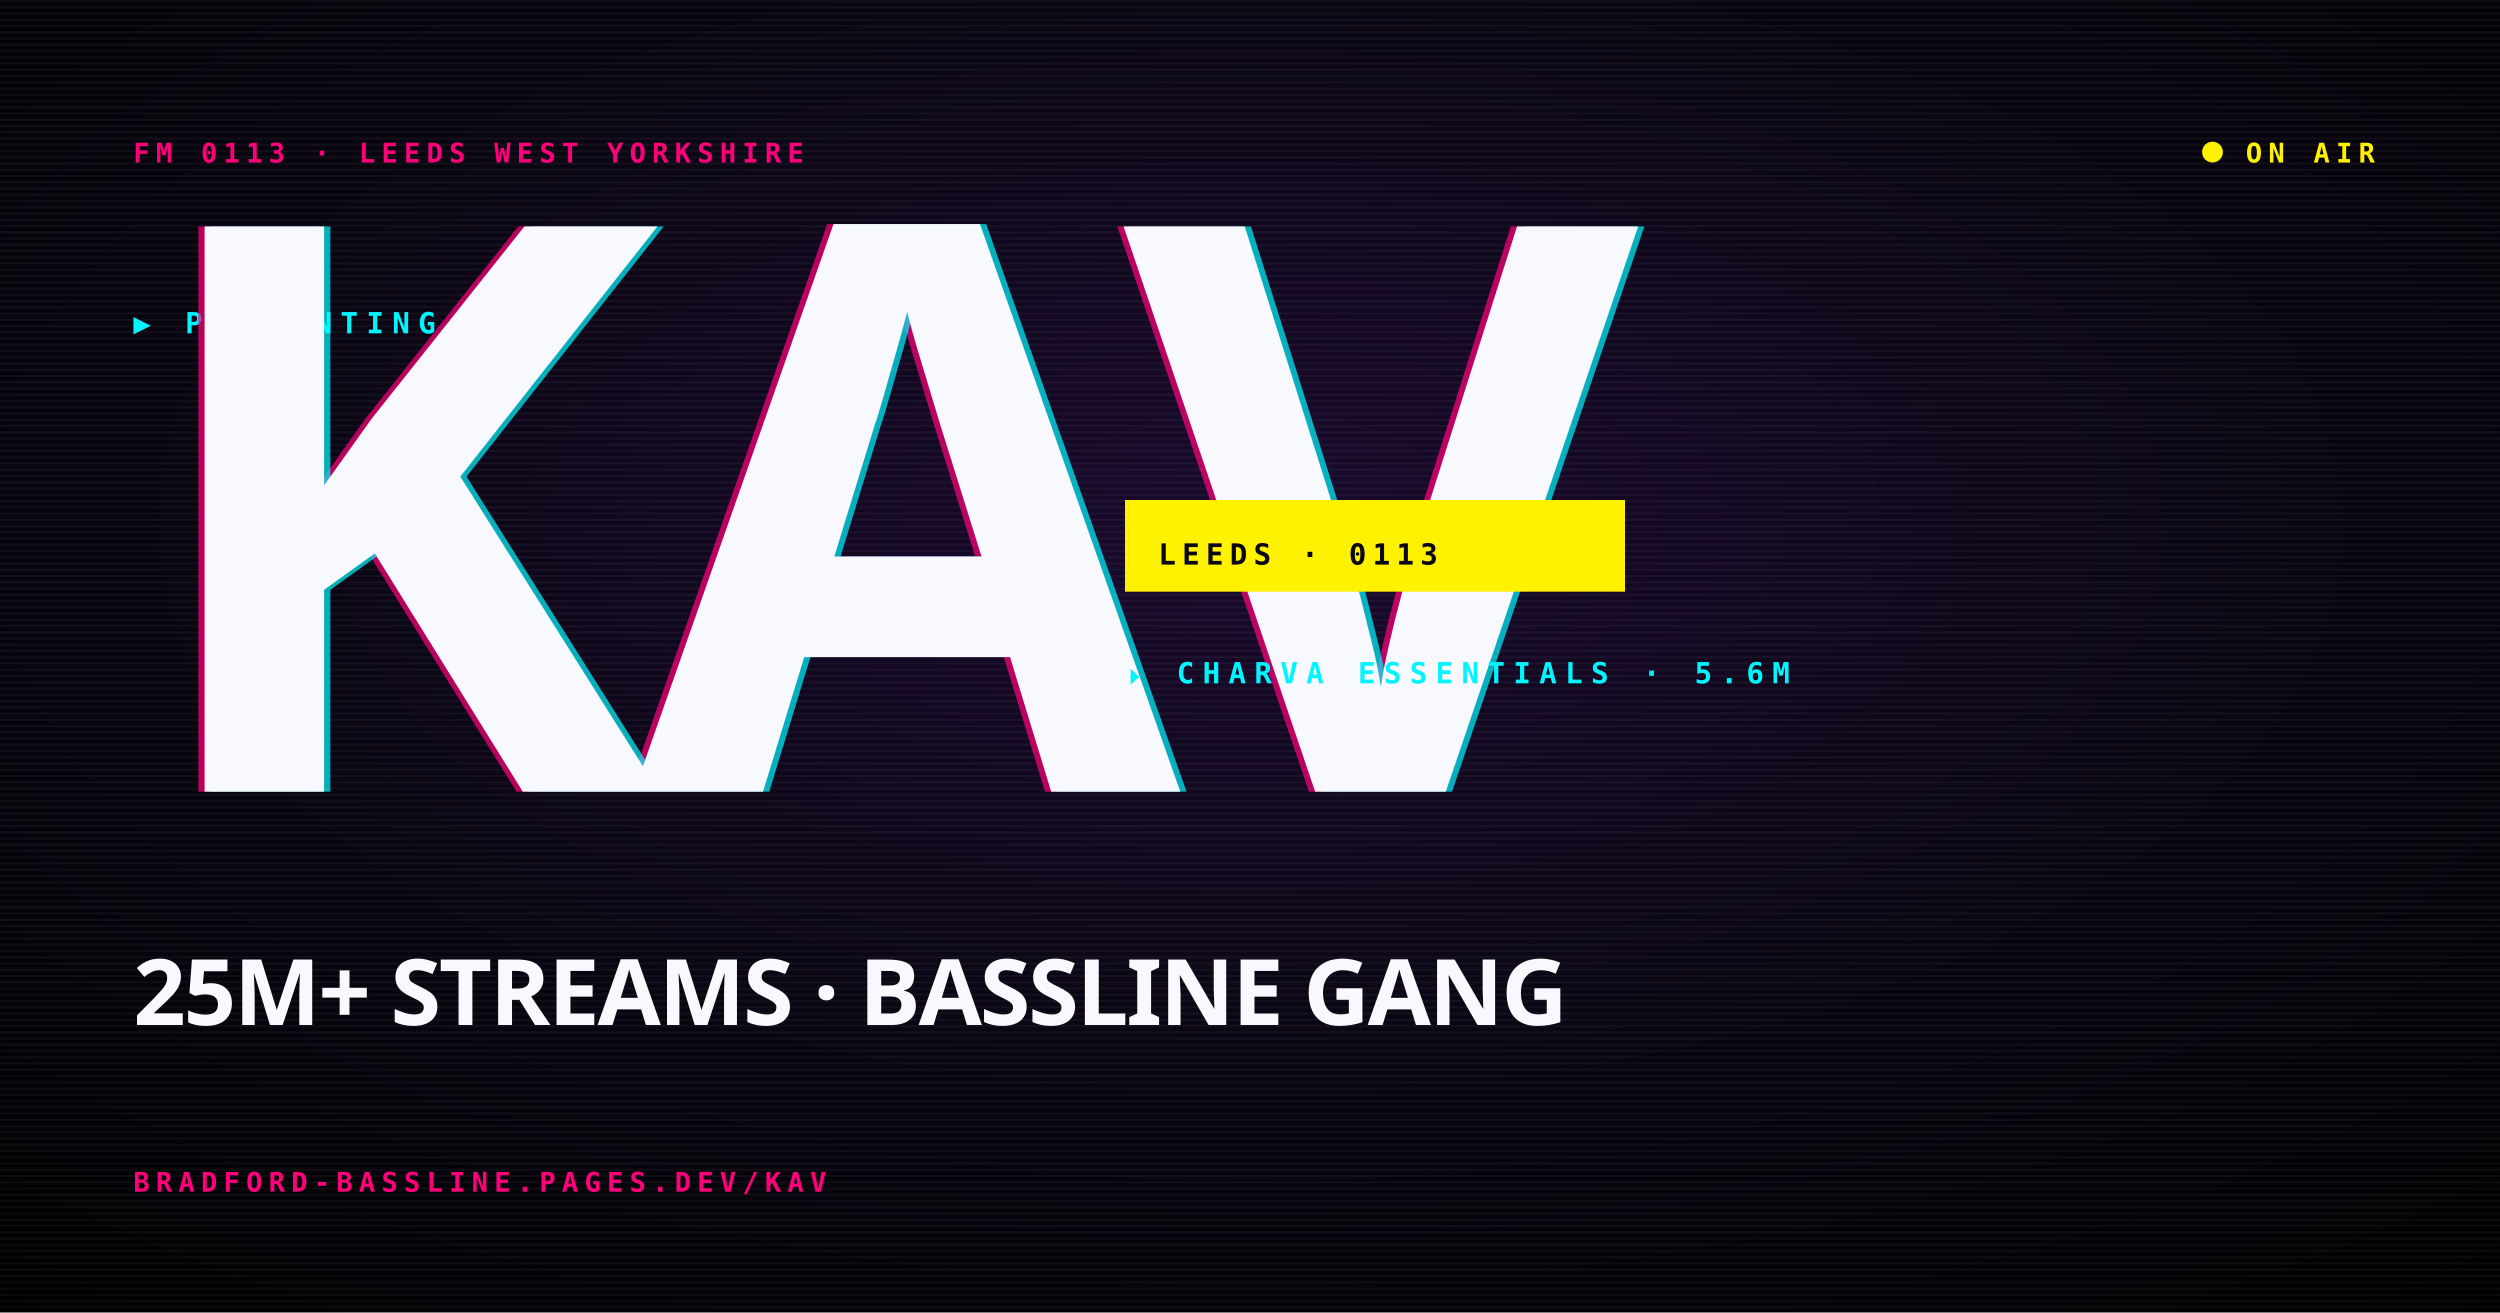
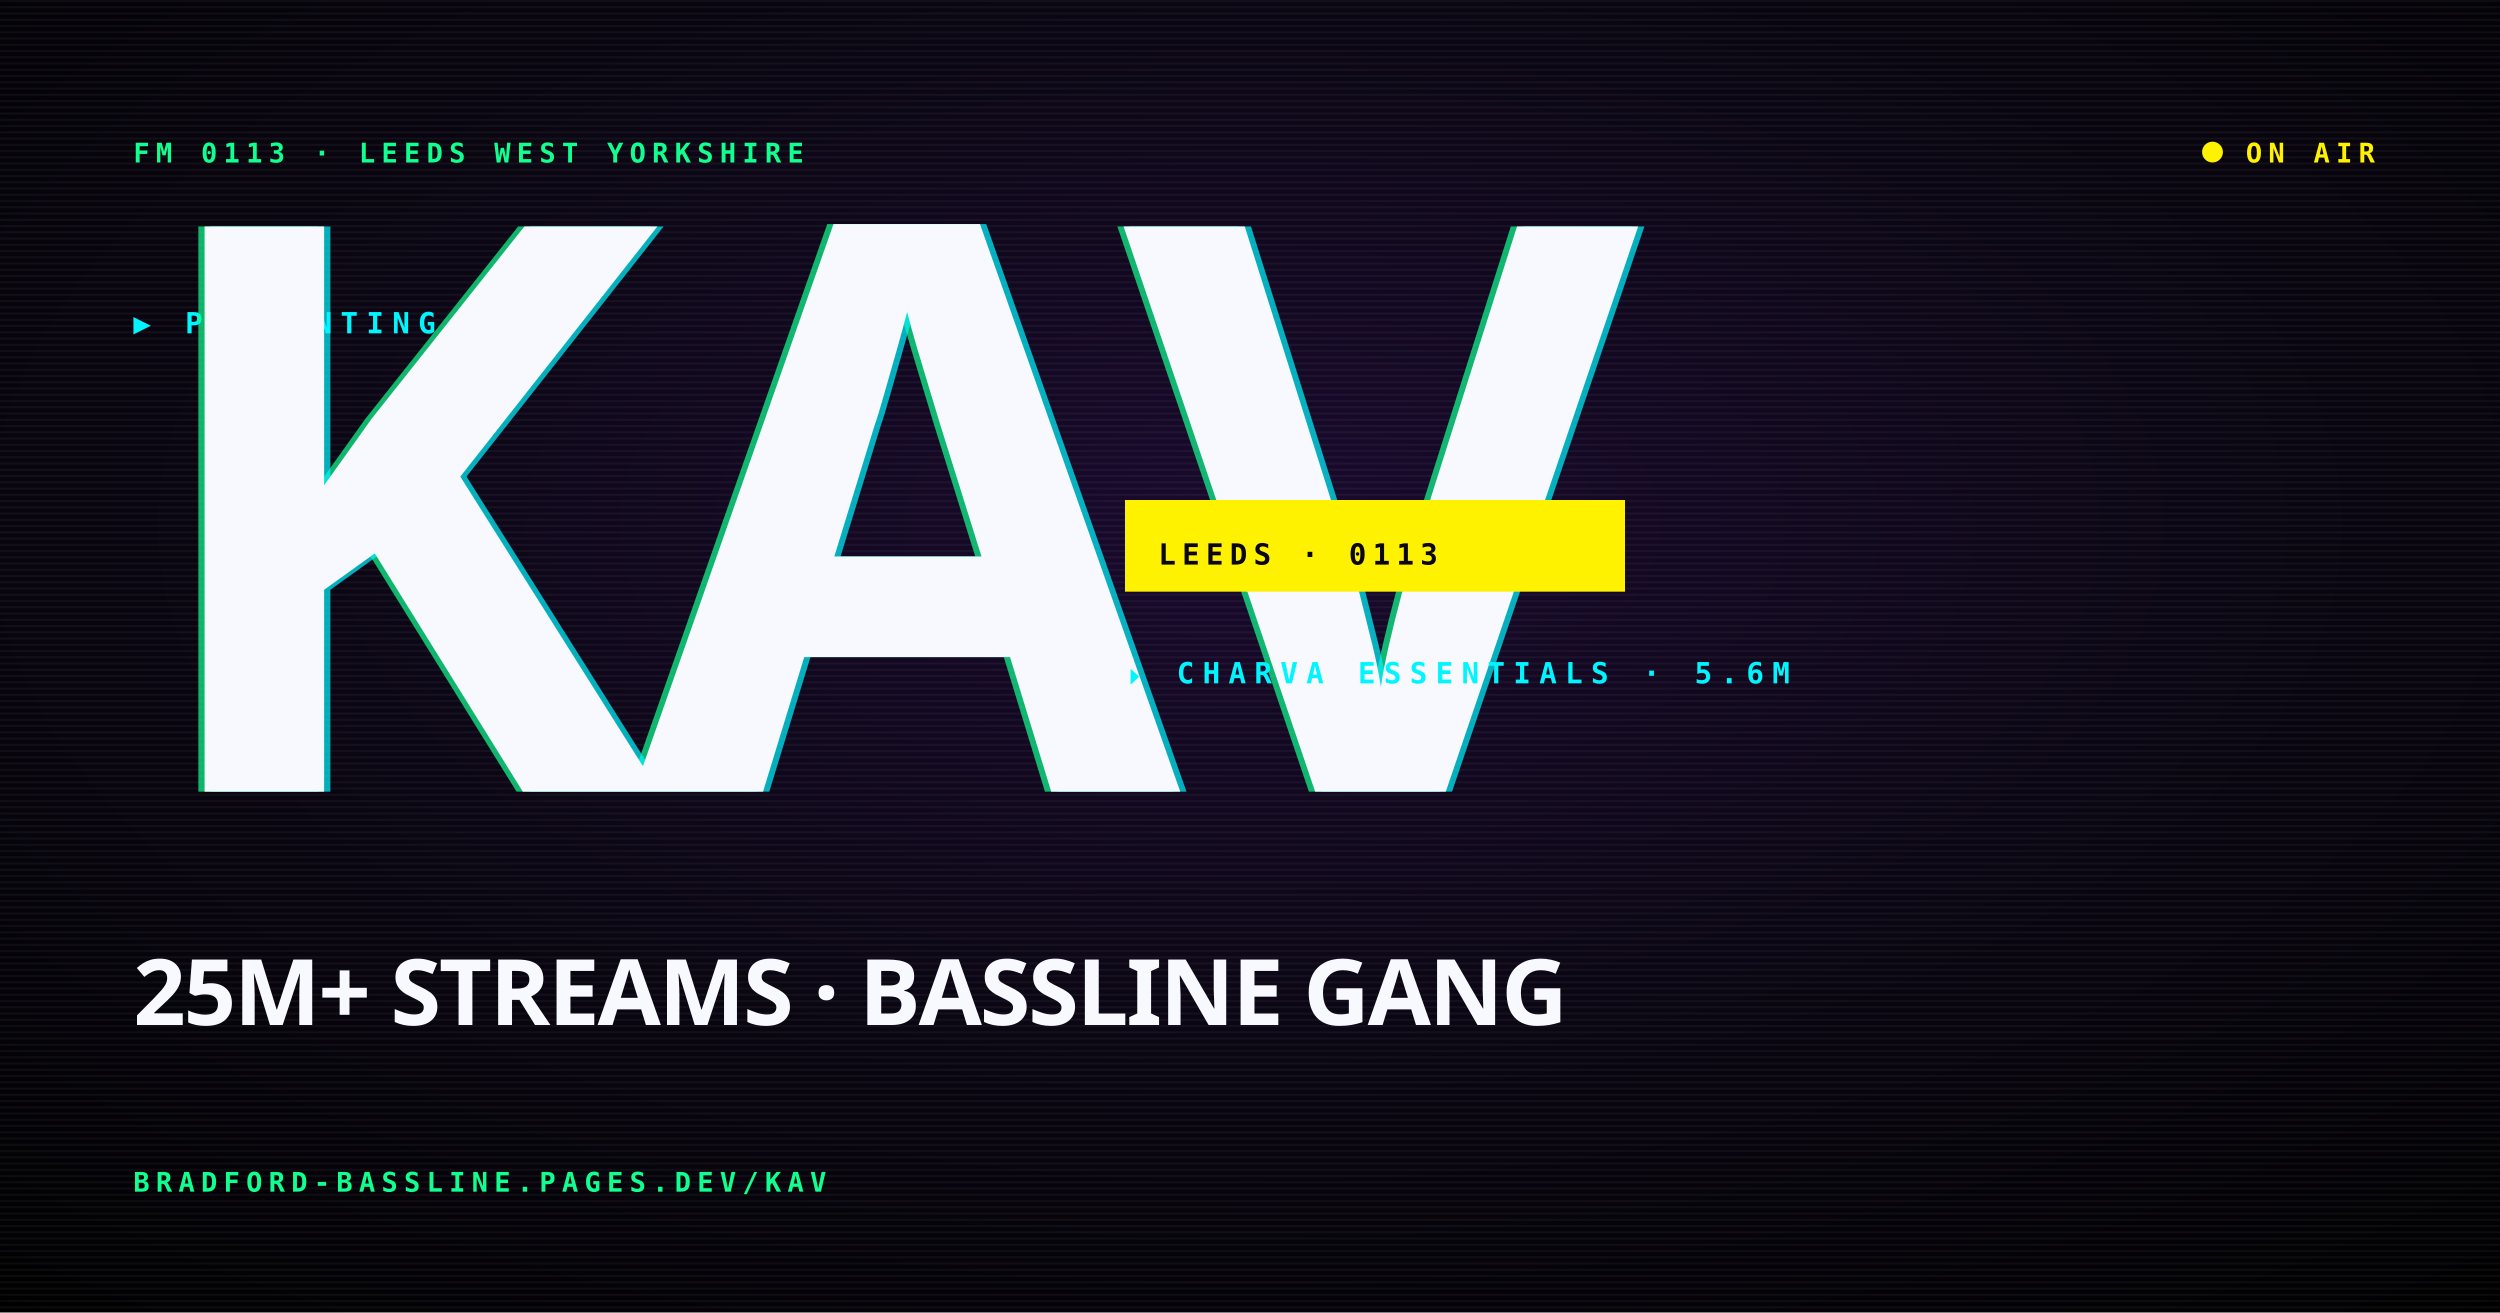
<svg xmlns="http://www.w3.org/2000/svg" width="1200" height="630" viewBox="0 0 1200 630">
  <defs>
    <radialGradient id="bgGrad" cx="50%" cy="40%" r="80%">
      <stop offset="0%" stop-color="#1a0a2e" />
      <stop offset="50%" stop-color="#0a0612" />
      <stop offset="100%" stop-color="#000000" />
    </radialGradient>
  </defs>
  <rect width="1200" height="630" fill="url(#bgGrad)" />
  <pattern id="scan" x="0" y="0" width="3" height="3" patternUnits="userSpaceOnUse">
    <rect x="0" y="0" width="3" height="1" fill="rgba(255,255,255,0.04)" />
  </pattern>
  <rect width="1200" height="630" fill="url(#scan)" />
-   <text x="64" y="78" font-family="'Space Mono', monospace" font-size="13" font-weight="700" fill="#ff007a" letter-spacing="3">FM 0113 · LEEDS WEST YORKSHIRE</text>
+   <text x="64" y="78" font-family="'Space Mono', monospace" font-size="13" font-weight="700" fill="#10ff90" letter-spacing="3">FM 0113 · LEEDS WEST YORKSHIRE</text>
  <circle cx="1062" cy="73" r="5" fill="#fff200" />
  <text x="1078" y="78" font-family="'Space Mono', monospace" font-size="13" font-weight="700" fill="#fff200" letter-spacing="3">ON AIR</text>
  <text x="64" y="160" font-family="'Space Mono', monospace" font-size="14" font-weight="700" fill="#00f5ff" letter-spacing="4">▶ PRESENTING</text>
-   <text x="61" y="380" font-family="'Big Shoulders Display', 'Impact', sans-serif" font-size="380" font-weight="900" fill="#ff007a" opacity="0.7" letter-spacing="-12">KAV</text>
+   <text x="61" y="380" font-family="'Big Shoulders Display', 'Impact', sans-serif" font-size="380" font-weight="900" fill="#10ff90" opacity="0.7" letter-spacing="-12">KAV</text>
  <text x="67" y="380" font-family="'Big Shoulders Display', 'Impact', sans-serif" font-size="380" font-weight="900" fill="#00f5ff" opacity="0.7" letter-spacing="-12">KAV</text>
  <text x="64" y="380" font-family="'Big Shoulders Display', 'Impact', sans-serif" font-size="380" font-weight="900" fill="#f8f8ff" letter-spacing="-12">KAV</text>
  <rect x="540" y="240" width="240" height="44" fill="#fff200" />
  <text x="556" y="271" font-family="'Space Mono', monospace" font-size="14" font-weight="700" fill="#0a0612" letter-spacing="3">LEEDS · 0113</text>
  <text x="540" y="328" font-family="'Space Mono', monospace" font-size="14" font-weight="700" fill="#00f5ff" letter-spacing="4">⏵ CHARVA ESSENTIALS · 5.6M</text>
  <text x="64" y="492" font-family="'Big Shoulders Display', 'Impact', sans-serif" font-size="44" font-weight="700" fill="#f8f8ff" letter-spacing="-1">25M+ STREAMS · BASSLINE GANG</text>
-   <text x="64" y="572" font-family="'Space Mono', monospace" font-size="13" font-weight="700" fill="#ff007a" letter-spacing="3">BRADFORD-BASSLINE.PAGES.DEV/KAV</text>
+   <text x="64" y="572" font-family="'Space Mono', monospace" font-size="13" font-weight="700" fill="#10ff90" letter-spacing="3">BRADFORD-BASSLINE.PAGES.DEV/KAV</text>
</svg>
